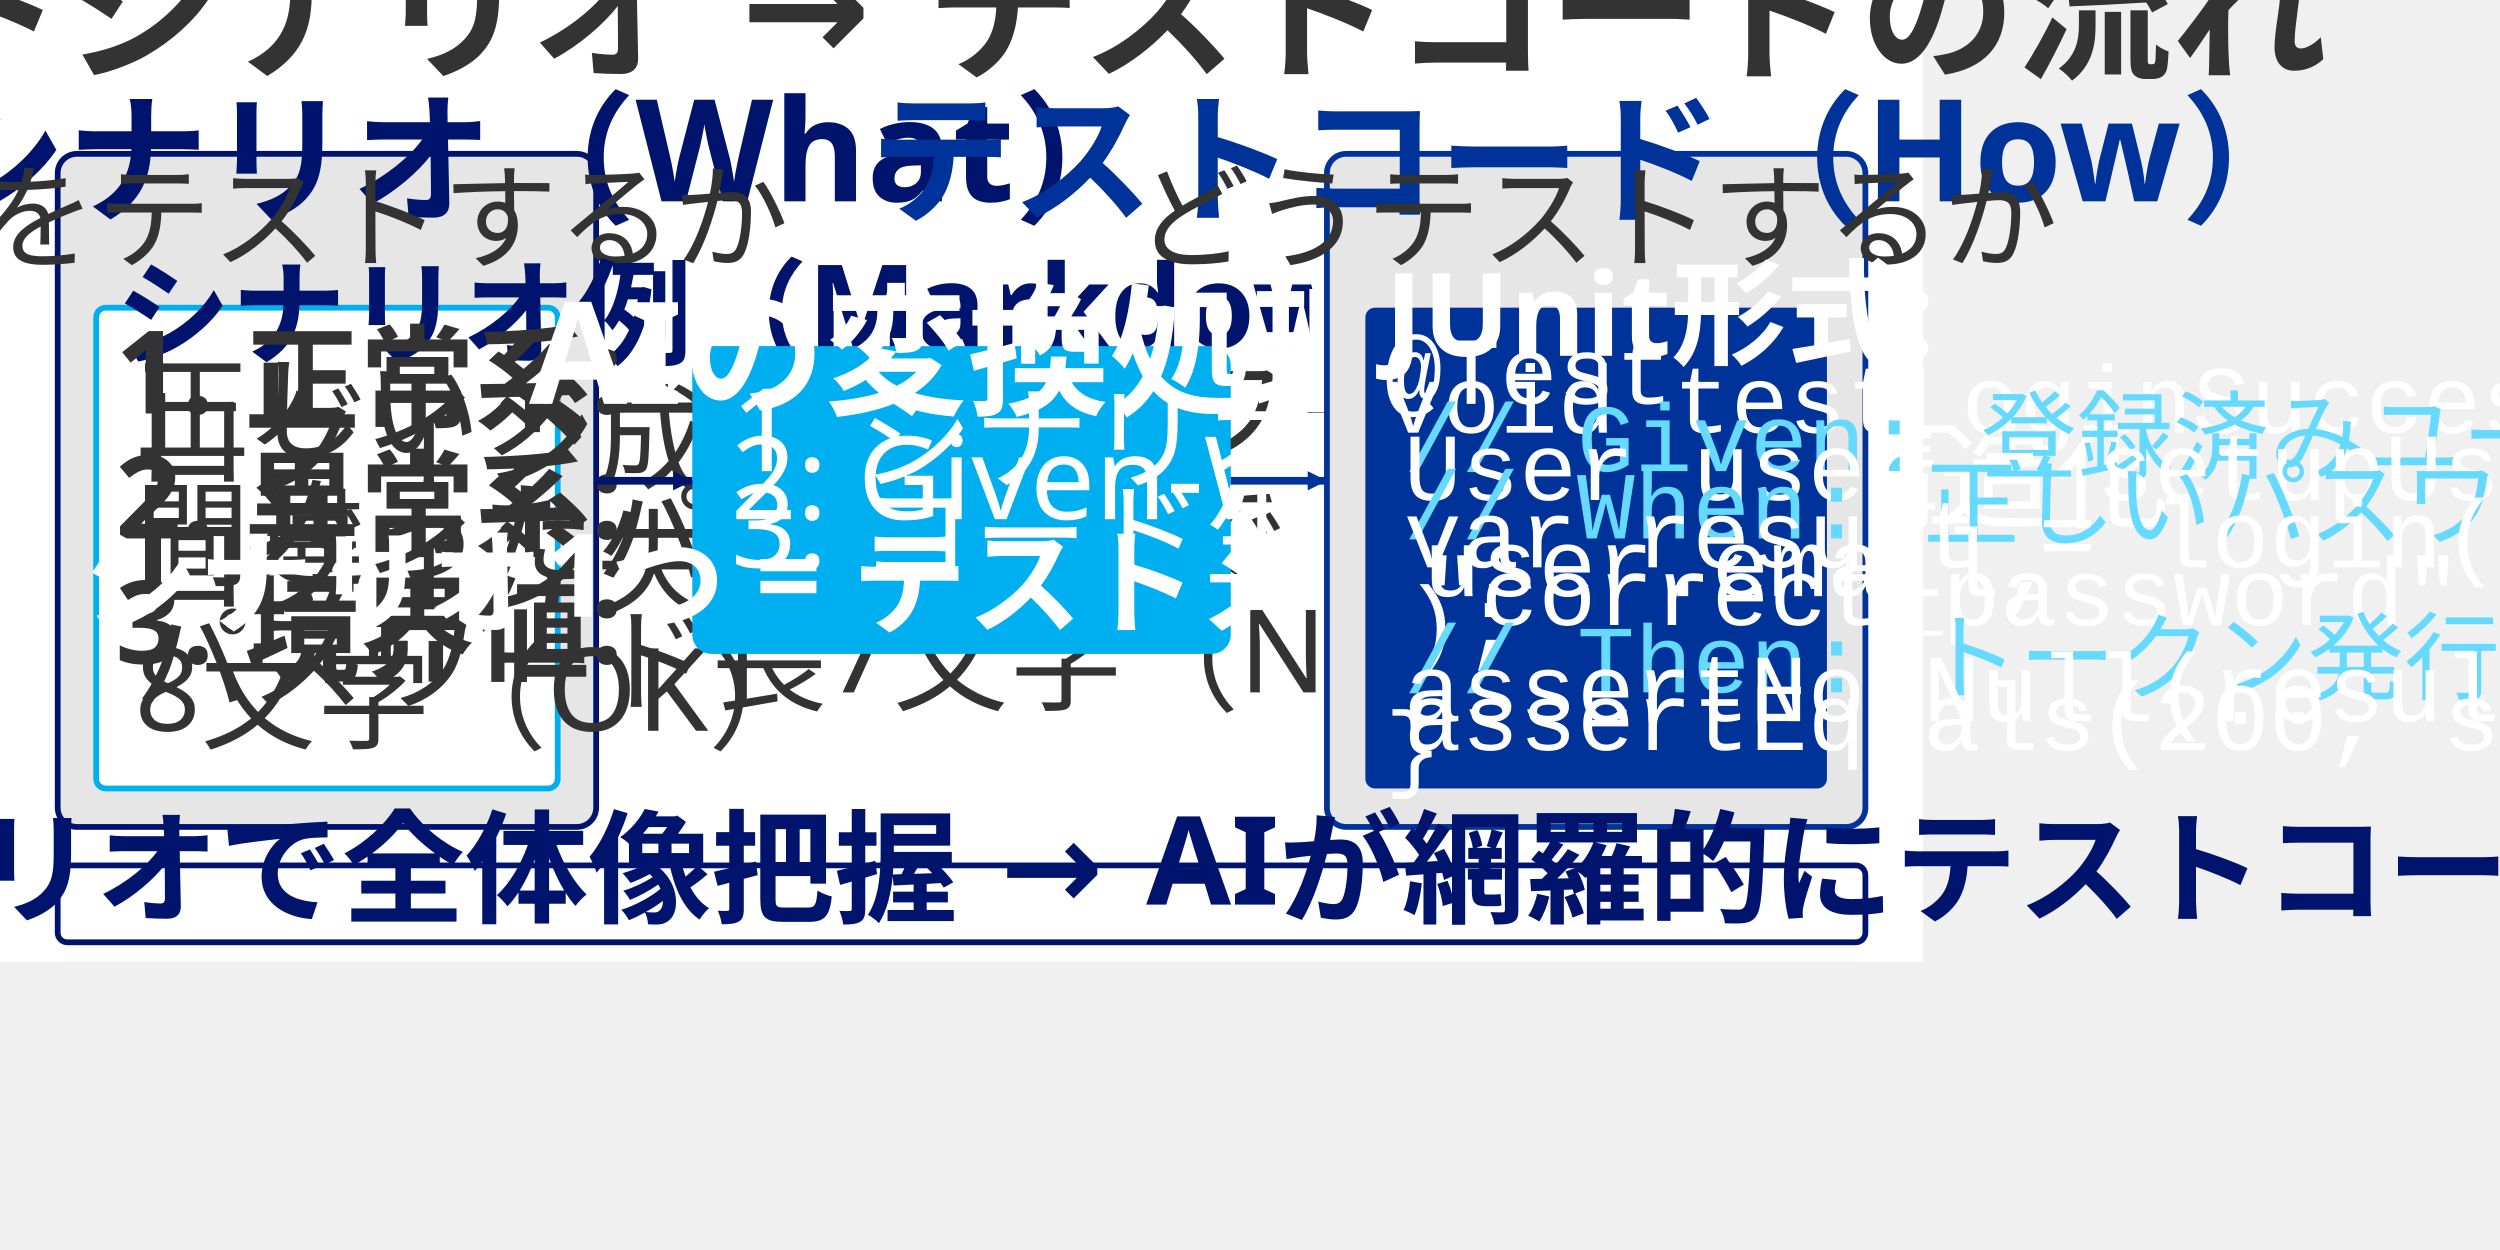
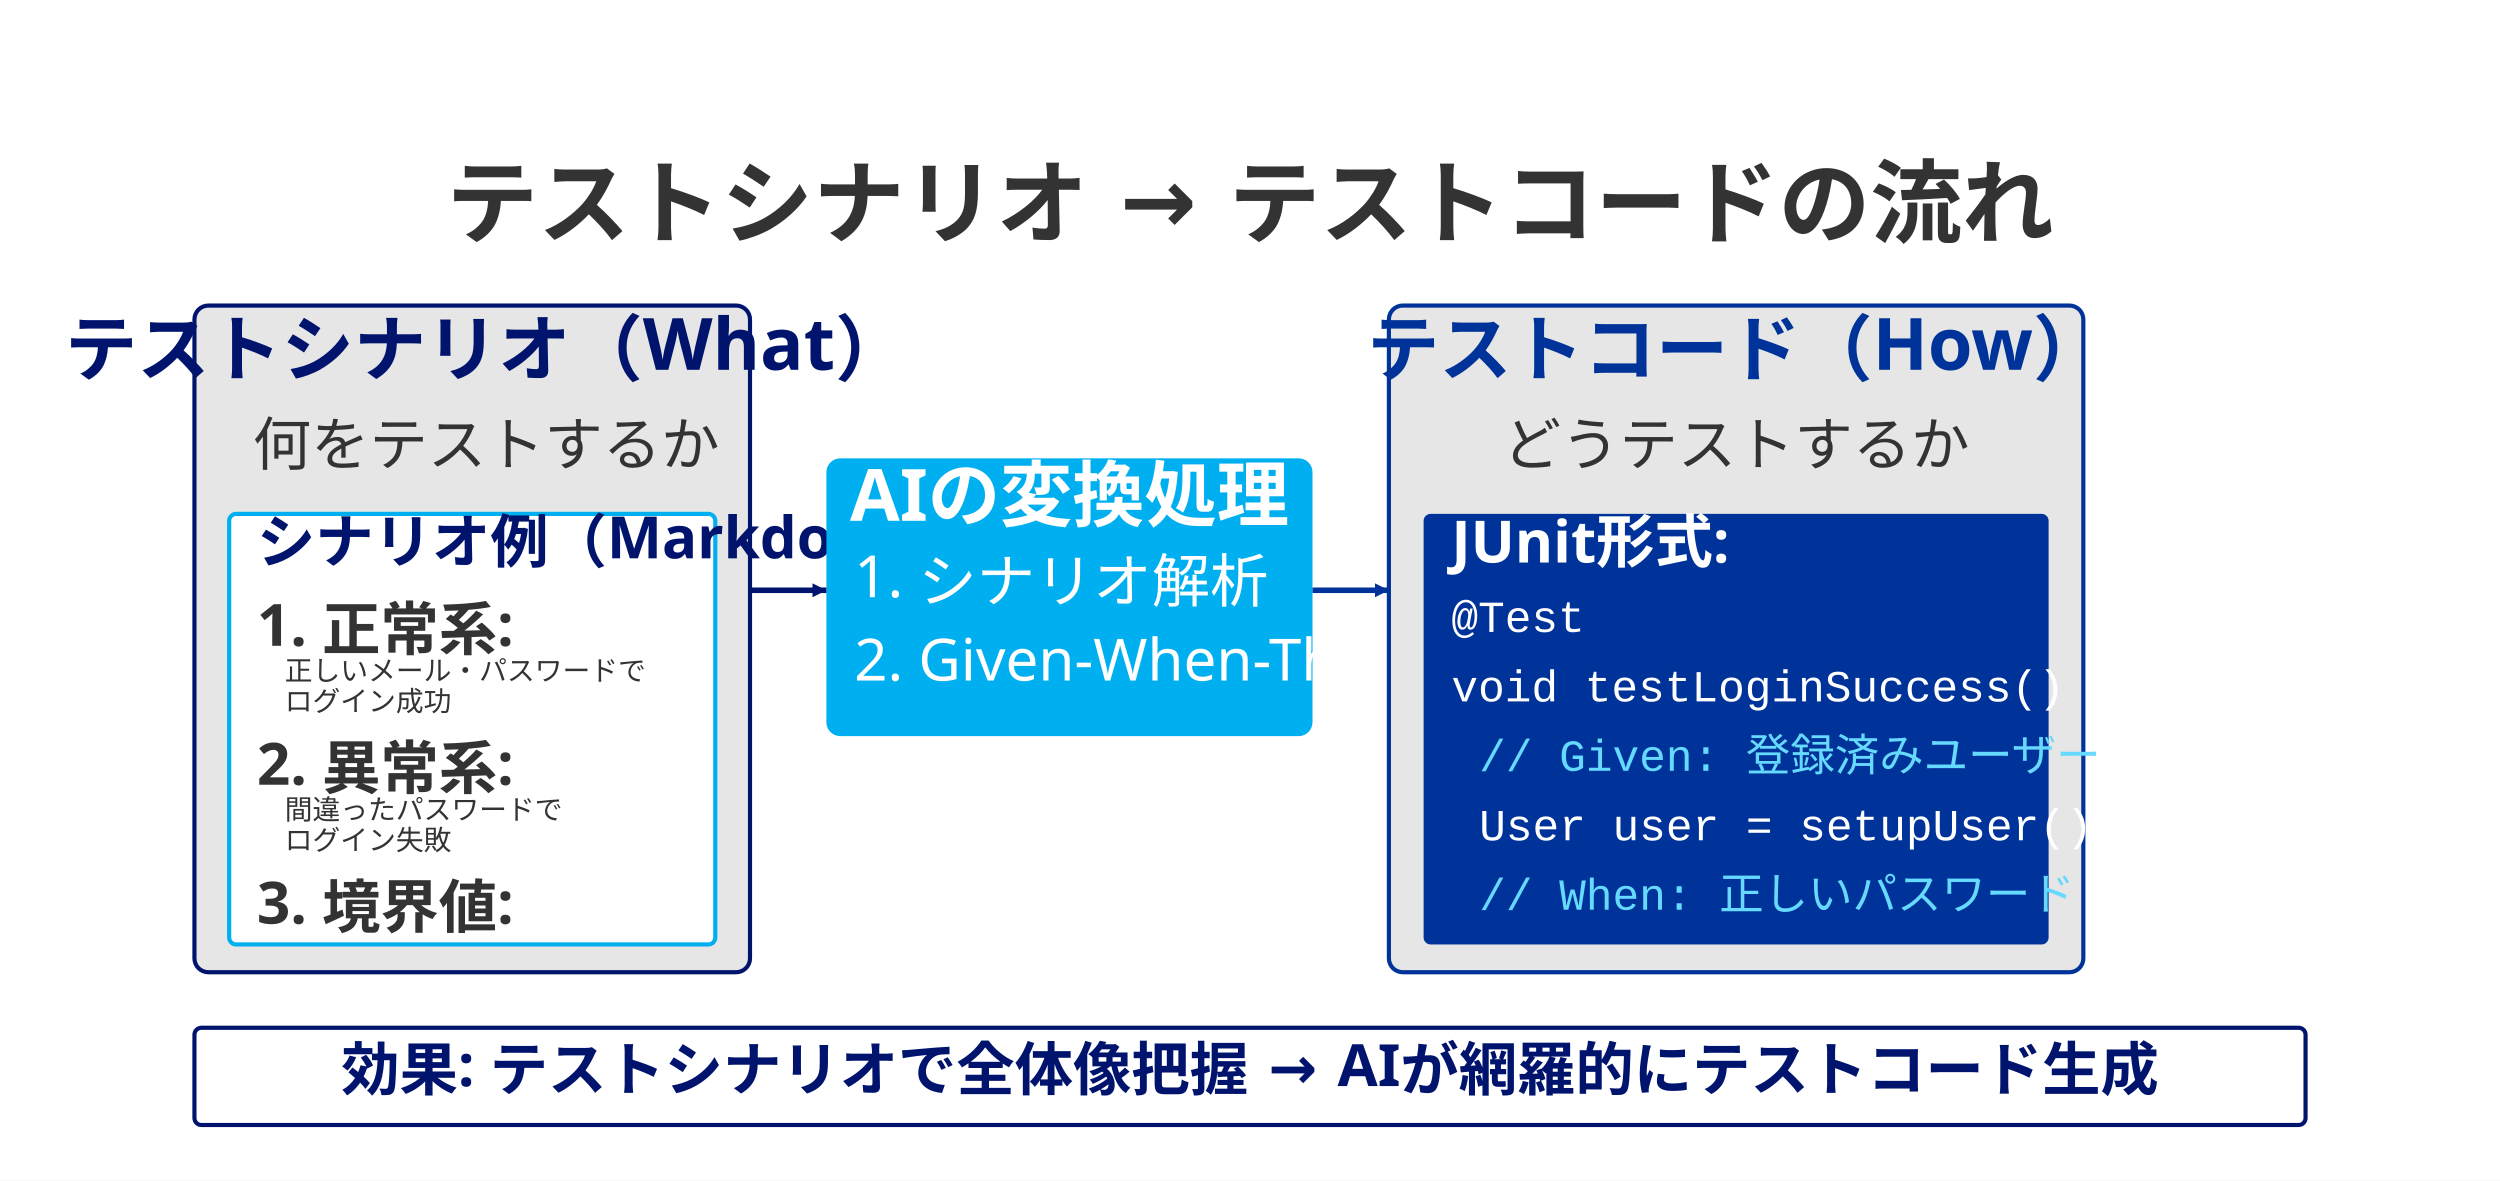
- <svg xmlns="http://www.w3.org/2000/svg" viewBox="0 0 1300 650">
+ <svg xmlns="http://www.w3.org/2000/svg" viewBox="0 0 1800 850">
  <defs>
    <style>
-       .title { font-family: 'Noto Sans JP', sans-serif; font-size: 81px; font-weight: bold; fill: #333333; }
-       .subtitle { font-family: 'Noto Sans JP', sans-serif; font-size: 74px; font-weight: bold; }
-       .text { font-family: 'Noto Sans JP', sans-serif; font-size: 60px; }
-       .code { font-family: 'Courier New', monospace; font-size: 50px; }
+       .title { font-family: 'Noto Sans JP', sans-serif; font-size: 66px; font-weight: bold; fill: #333333; }
+       .subtitle { font-family: 'Noto Sans JP', sans-serif; font-size: 52px; font-weight: bold; }
+       .text { font-family: 'Noto Sans JP', sans-serif; font-size: 42px; }
+       .code { font-family: 'Courier New', monospace; font-size: 32px; }
+       .small-text { font-family: 'Noto Sans JP', sans-serif; font-size: 20px; }
    </style>
  </defs>
-   <rect width="1000" height="500" fill="#FFFFFF" />
-   <text x="500" y="35" class="title" text-anchor="middle">テストシナリオ → テストコードの流れ</text>
-   <rect x="30" y="80" width="280" height="350" fill="#E6E6E6" stroke="#00146E" stroke-width="3" rx="10" />
-   <text x="170" y="110" class="subtitle" fill="#00146E" text-anchor="middle">テストシナリオ（What）</text>
-   <text x="170" y="135" class="text" fill="#333333" text-anchor="middle">何をテストするか</text>
-   <rect x="50" y="160" width="240" height="250" fill="#FFFFFF" stroke="#00AFF0" stroke-width="3" rx="5" />
-   <text x="60" y="185" class="text" fill="#00146E" font-weight="bold">シナリオ例（Markdown形式）:</text>
-   <text x="60" y="215" class="text" fill="#333333" font-weight="bold">1. 正常系:</text>
-   <text x="70" y="235" class="text" fill="#333333" font-size="24">正しいメール・パスワードで</text>
-   <text x="70" y="250" class="text" fill="#333333" font-size="24">ログイン成功</text>
-   <text x="60" y="280" class="text" fill="#333333" font-weight="bold">2. 異常系:</text>
-   <text x="70" y="300" class="text" fill="#333333" font-size="24">間違ったパスワードで</text>
-   <text x="70" y="315" class="text" fill="#333333" font-size="24">ログイン失敗</text>
-   <text x="60" y="345" class="text" fill="#333333" font-weight="bold">3. 境界値:</text>
-   <text x="70" y="365" class="text" fill="#333333" font-size="24">パスワード長7文字（NG）</text>
-   <text x="70" y="380" class="text" fill="#333333" font-size="24">8文字（OK）</text>
-   <rect x="360" y="180" width="280" height="160" fill="#00AFF0" rx="10" />
-   <text x="500" y="210" class="subtitle" fill="white" text-anchor="middle">AIの変換処理</text>
-   <text x="380" y="245" class="text" fill="white">1. シナリオ解析</text>
-   <text x="380" y="270" class="text" fill="white">2. Given-When-Then構造化</text>
-   <text x="380" y="295" class="text" fill="white">3. コード生成</text>
-   <text x="500" y="325" class="text" fill="white" text-anchor="middle" font-weight="bold">シナリオ1つ = テストメソッド1つ</text>
-   <line x1="310" y1="250" x2="360" y2="250" stroke="#00146E" stroke-width="4" />
-   <polygon points="360,250 350,245 350,255" fill="#00146E" />
-   <line x1="640" y1="250" x2="690" y2="250" stroke="#003399" stroke-width="4" />
-   <polygon points="690,250 680,245 680,255" fill="#003399" />
-   <rect x="690" y="80" width="280" height="350" fill="#E6E6E6" stroke="#003399" stroke-width="3" rx="10" />
-   <text x="830" y="110" class="subtitle" fill="#003399" text-anchor="middle">テストコード（How）</text>
-   <text x="830" y="135" class="text" fill="#333333" text-anchor="middle">どうテストするか</text>
-   <rect x="710" y="160" width="240" height="250" fill="#003399" rx="5" />
-   <text x="720" y="185" class="text" fill="white" font-weight="bold">JUnit形式:</text>
-   <text x="720" y="210" class="code" fill="white">@Test</text>
-   <text x="720" y="225" class="code" fill="white">void testLoginSuccess() {</text>
-   <text x="730" y="245" class="code" fill="#66D9FF">// Given: 登録済みユーザー</text>
-   <text x="730" y="260" class="code" fill="white">User user = setupUser();</text>
-   <text x="730" y="280" class="code" fill="#66D9FF">// When: 正しいパスワード</text>
-   <text x="730" y="295" class="code" fill="white">var result = login(</text>
-   <text x="740" y="310" class="code" fill="white">  user.email,</text>
-   <text x="740" y="325" class="code" fill="white">  "correct_password"</text>
-   <text x="730" y="340" class="code" fill="white">);</text>
-   <text x="730" y="360" class="code" fill="#66D9FF">// Then: トークン発行</text>
-   <text x="730" y="375" class="code" fill="white">assertNotNull(result.token);</text>
-   <text x="730" y="390" class="code" fill="white">assertEquals(200, status);</text>
-   <text x="720" y="405" class="code" fill="white">}</text>
-   <rect x="30" y="450" width="940" height="40" fill="#FFFFFF" stroke="#00146E" stroke-width="3" rx="5" />
-   <text x="500" y="475" style="font-family: 'Noto Sans JP', sans-serif; font-size: 64px; fill: #00146E; text-anchor: middle; font-weight: bold;">
-     効果: テストシナリオで全体像把握 → AIが網羅的にテストコード生成
-   </text>
+   <rect width="1800" height="850" fill="#FFFFFF" />
+   <text x="900" y="170" class="title" text-anchor="middle">テストシナリオ → テストコードの流れ</text>
+   <rect x="140" y="220" width="400" height="480" fill="#E6E6E6" stroke="#00146E" stroke-width="3" rx="10" />
+   <text x="350" y="270" class="subtitle" fill="#00146E" text-anchor="middle">テストシナリオ（What）</text>
+   <text x="350" y="335" class="text" fill="#333333" text-anchor="middle">何をテストするか</text>
+   <rect x="165" y="370" width="350" height="310" fill="#FFFFFF" stroke="#00AFF0" stroke-width="3" rx="5" />
+   <text x="185" y="405" class="text" fill="#00146E" font-weight="bold">シナリオ例（Markdown形式）:</text>
+   <text x="185" y="465" class="text" fill="#333333" font-weight="bold">1. 正常系:</text>
+   <text x="205" y="490" class="small-text" fill="#333333">正しいメール・パスワードで</text>
+   <text x="205" y="512" class="small-text" fill="#333333">ログイン成功</text>
+   <text x="185" y="565" class="text" fill="#333333" font-weight="bold">2. 異常系:</text>
+   <text x="205" y="590" class="small-text" fill="#333333">間違ったパスワードで</text>
+   <text x="205" y="612" class="small-text" fill="#333333">ログイン失敗</text>
+   <text x="185" y="665" class="text" fill="#333333" font-weight="bold">3. 境界値:</text>
+   <rect x="595" y="330" width="350" height="200" fill="#00AFF0" rx="10" />
+   <text x="770" y="375" class="subtitle" fill="white" text-anchor="middle">AIの変換処理</text>
+   <text x="615" y="430" class="text" fill="white">1. シナリオ解析</text>
+   <text x="615" y="490" class="text" fill="white">2. Given-When-Then構造化</text>
+   <line x1="540" y1="425" x2="595" y2="425" stroke="#00146E" stroke-width="4" />
+   <polygon points="595,425 585,420 585,430" fill="#00146E" />
+   <line x1="945" y1="425" x2="1000" y2="425" stroke="#003399" stroke-width="4" />
+   <polygon points="1000,425 990,420 990,430" fill="#003399" />
+   <rect x="1000" y="220" width="500" height="480" fill="#E6E6E6" stroke="#003399" stroke-width="3" rx="10" />
+   <text x="1250" y="270" class="subtitle" fill="#003399" text-anchor="middle">テストコード（How）</text>
+   <text x="1250" y="335" class="text" fill="#333333" text-anchor="middle">どうテストするか</text>
+   <rect x="1025" y="370" width="450" height="310" fill="#003399" rx="5" />
+   <text x="1045" y="405" class="text" fill="white" font-weight="bold">JUnit形式:</text>
+   <text x="1045" y="455" class="code" fill="white">@Test</text>
+   <text x="1045" y="505" class="code" fill="white">void testLoginSuccess() {</text>
+   <text x="1065" y="555" class="code" fill="#66D9FF">// Given: 登録済みユーザー</text>
+   <text x="1065" y="605" class="code" fill="white">User user = setupUser();</text>
+   <text x="1065" y="655" class="code" fill="#66D9FF">// When: 正しいパスワード</text>
+   <rect x="140" y="740" width="1520" height="70" fill="#FFFFFF" stroke="#00146E" stroke-width="3" rx="5" />
+   <text x="900" y="785" class="text" fill="#00146E" text-anchor="middle" font-weight="bold">効果: テストシナリオで全体像把握 → AIが網羅的にテストコード生成</text>
</svg>
